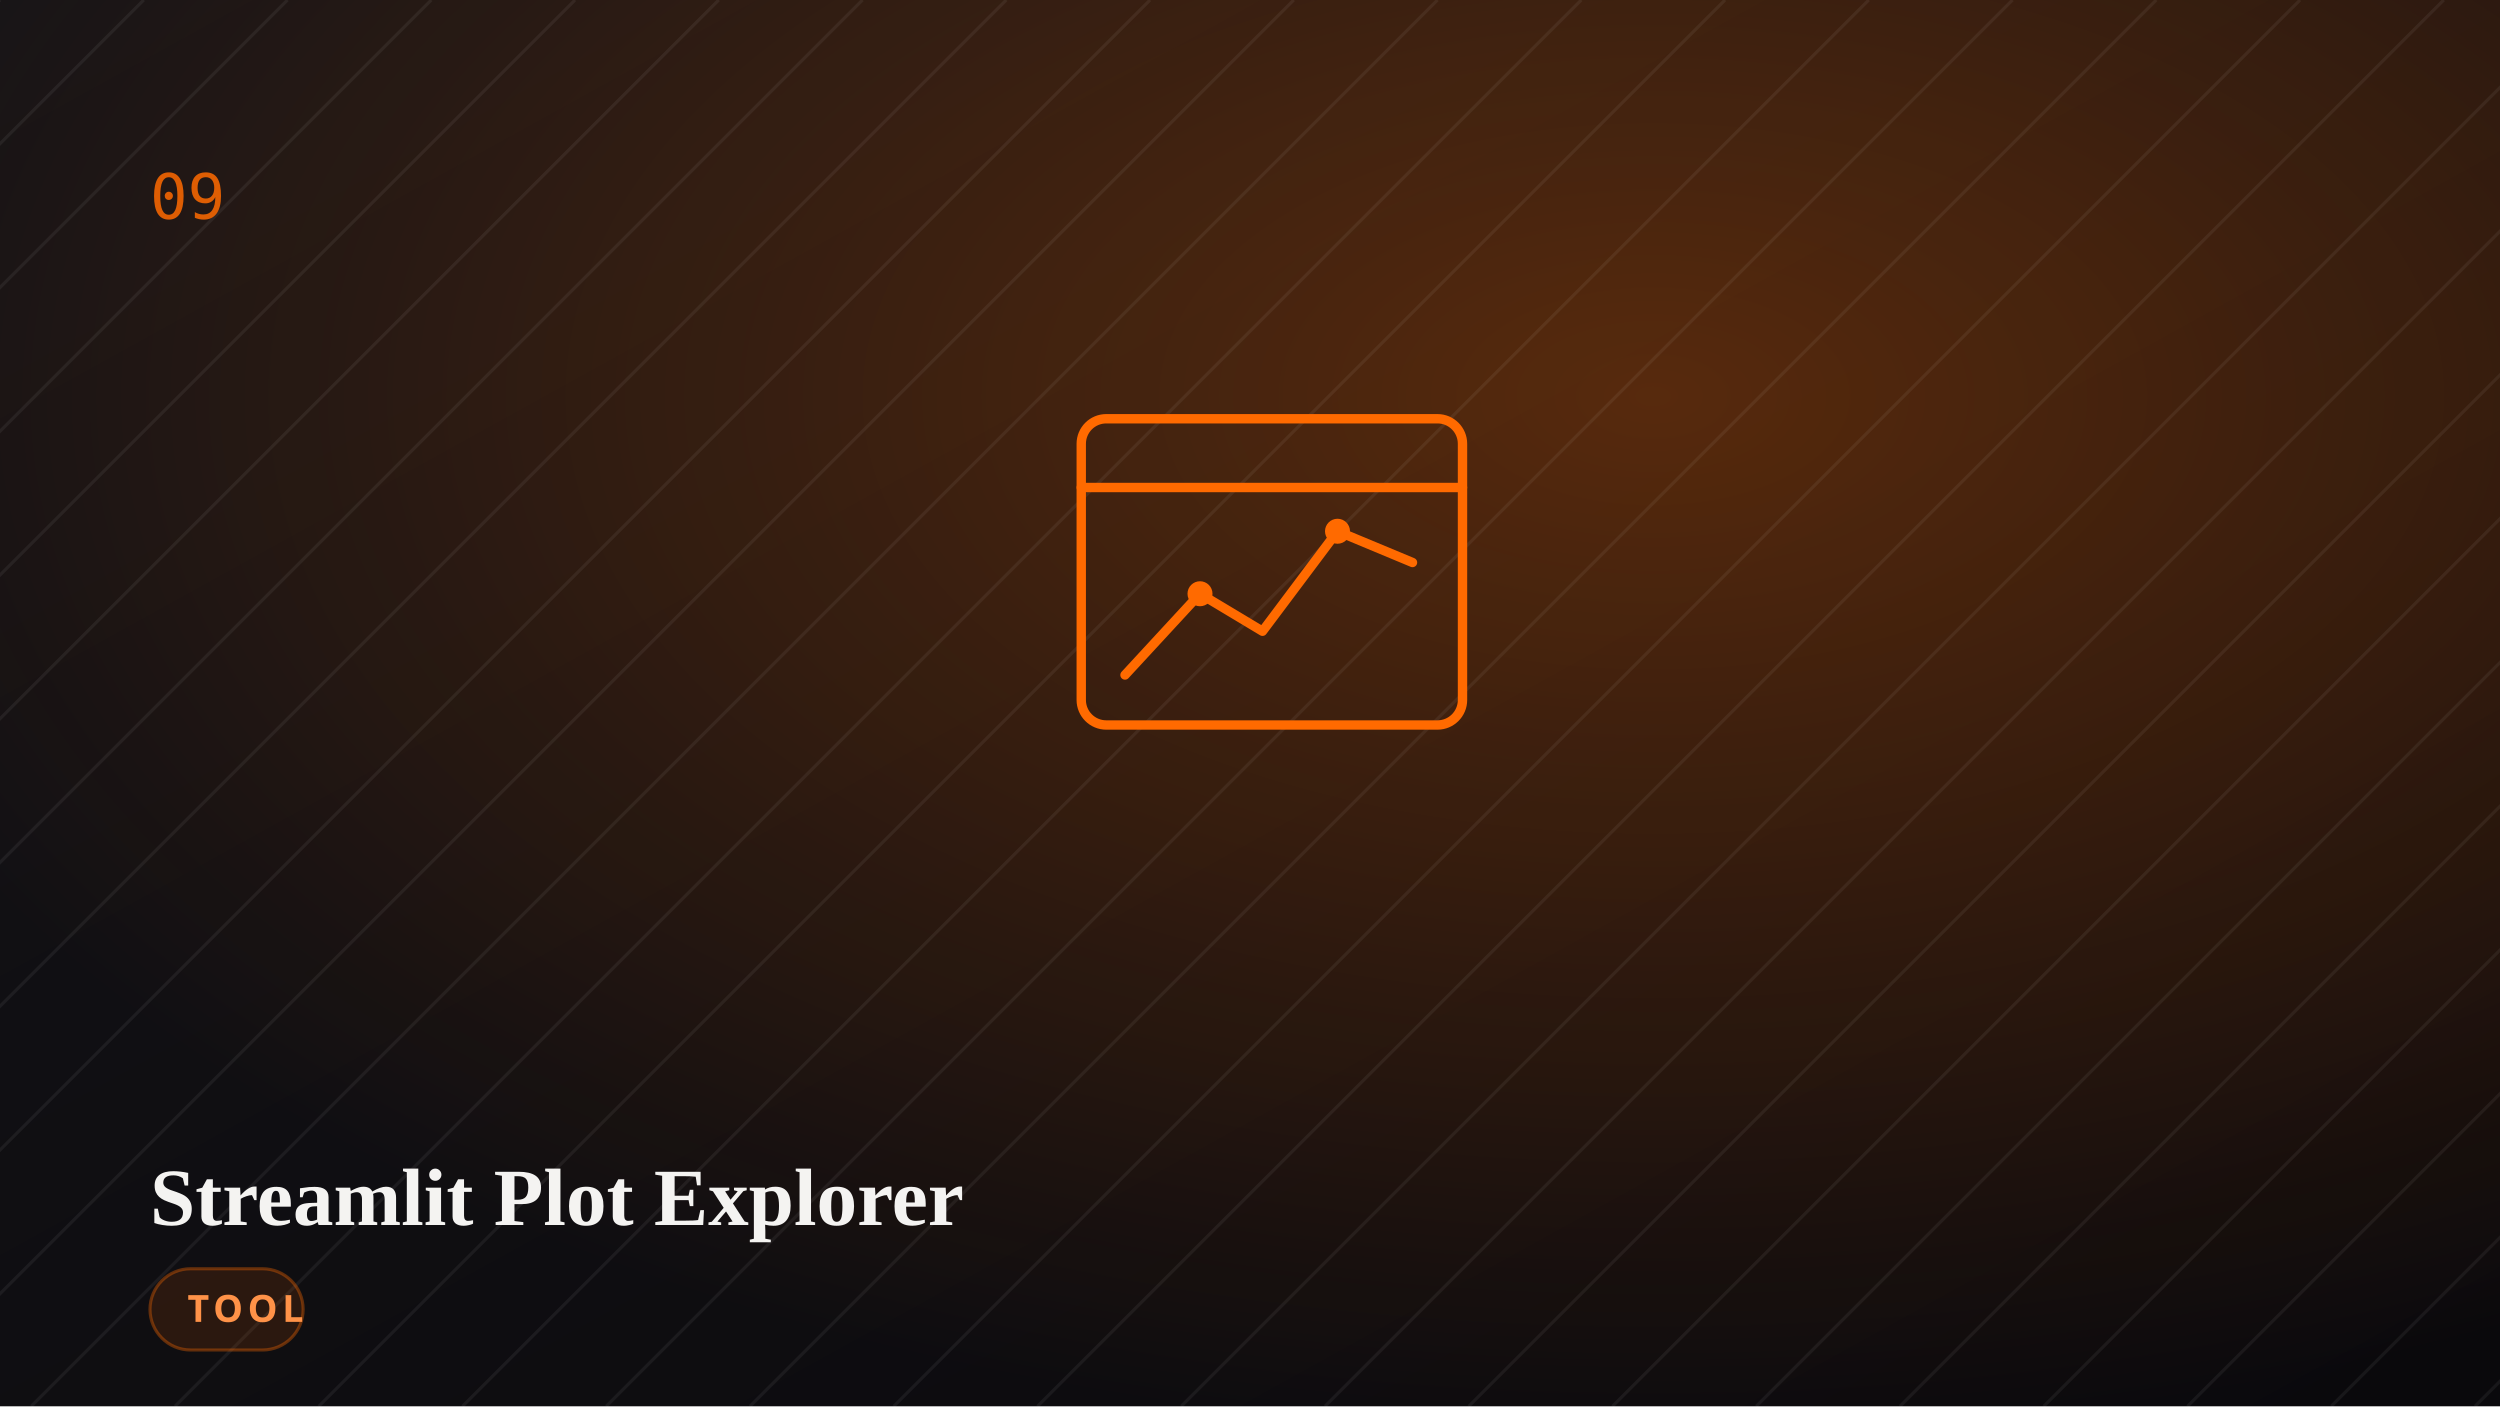
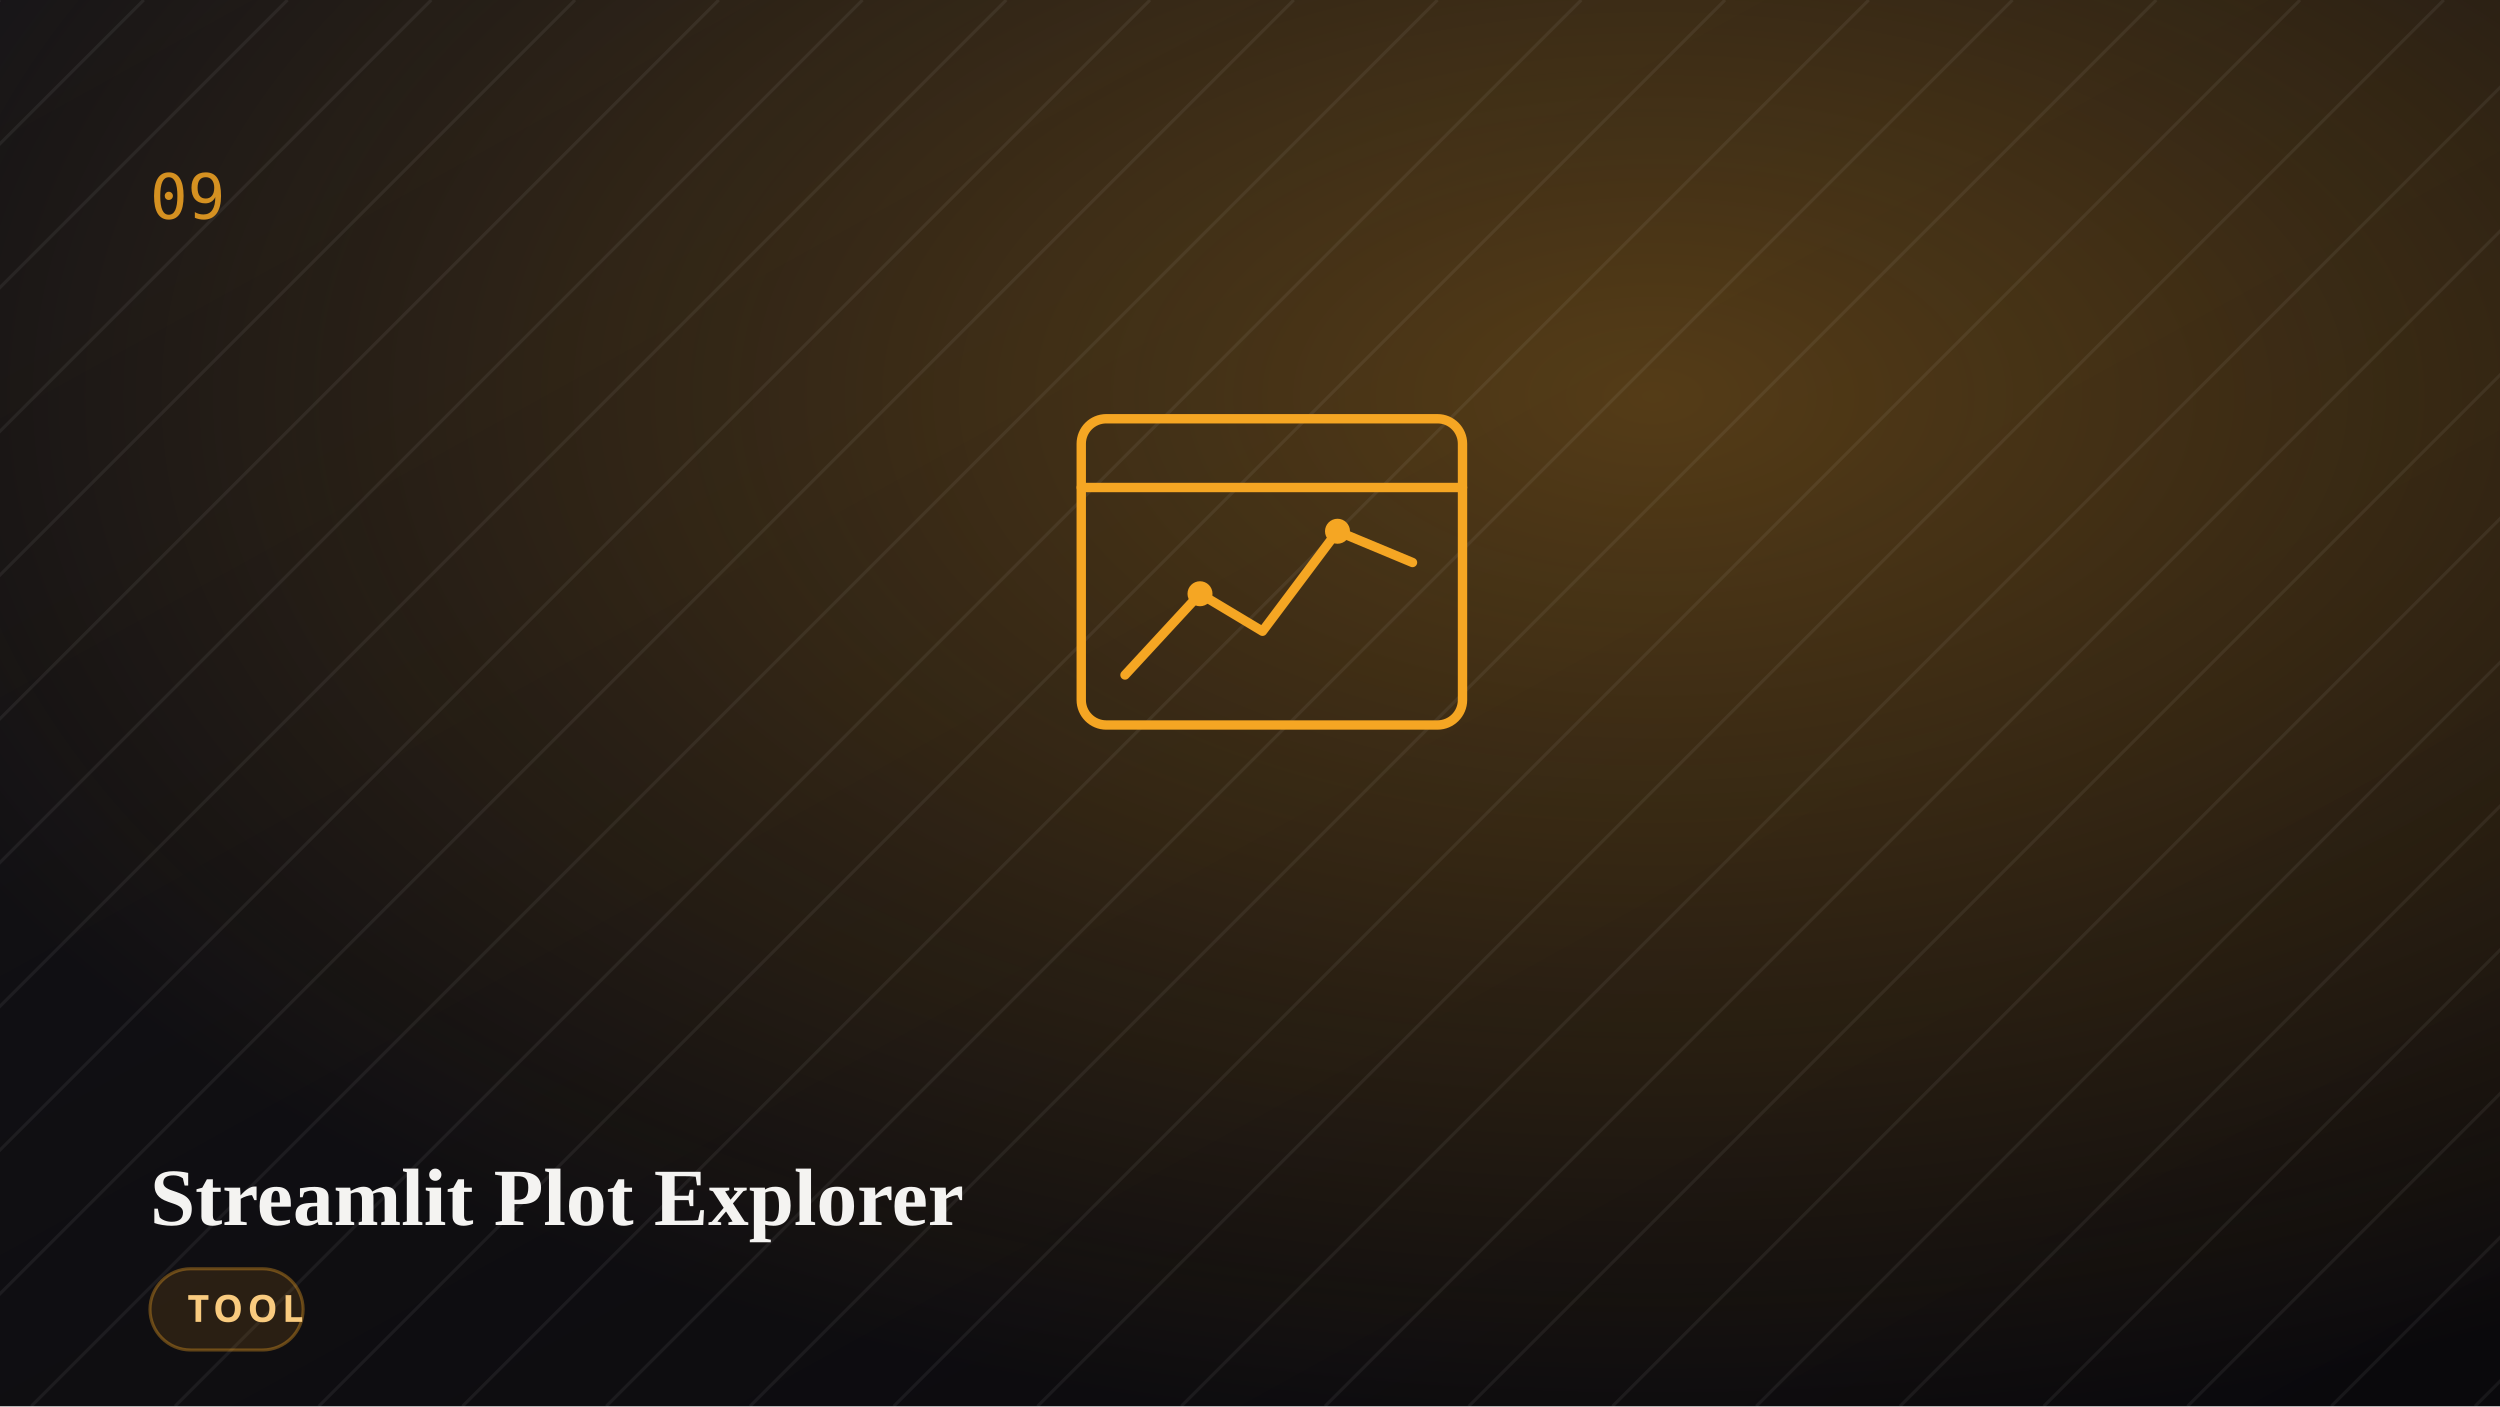
<svg xmlns="http://www.w3.org/2000/svg" width="800" height="450" viewBox="0 0 800 450" role="img" aria-label="Streamlit Plot Explorer">
  <defs>
    <linearGradient id="bg" x1="0" y1="0" x2="1" y2="1">
      <stop offset="0" stop-color="#141317" />
      <stop offset="1" stop-color="#0a090c" />
    </linearGradient>
    <radialGradient id="glow" cx="0.66" cy="0.28" r="0.75">
-       <stop offset="0" stop-color="#ff6a00" stop-opacity="0.30" />
-       <stop offset="1" stop-color="#ff6a00" stop-opacity="0" />
+       <stop offset="0" stop-color="#f5a623" stop-opacity="0.30" />
+       <stop offset="1" stop-color="#f5a623" stop-opacity="0" />
    </radialGradient>
  </defs>
  <rect width="800" height="450" fill="url(#bg)" />
  <rect width="800" height="450" fill="url(#glow)" />
  <g opacity="0.06" stroke="#ffffff" stroke-width="1">
    <line x1="0" y1="0" x2="-450" y2="450" />
    <line x1="46" y1="0" x2="-404" y2="450" />
    <line x1="92" y1="0" x2="-358" y2="450" />
    <line x1="138" y1="0" x2="-312" y2="450" />
    <line x1="184" y1="0" x2="-266" y2="450" />
    <line x1="230" y1="0" x2="-220" y2="450" />
    <line x1="276" y1="0" x2="-174" y2="450" />
    <line x1="322" y1="0" x2="-128" y2="450" />
    <line x1="368" y1="0" x2="-82" y2="450" />
    <line x1="414" y1="0" x2="-36" y2="450" />
    <line x1="460" y1="0" x2="10" y2="450" />
    <line x1="506" y1="0" x2="56" y2="450" />
    <line x1="552" y1="0" x2="102" y2="450" />
    <line x1="598" y1="0" x2="148" y2="450" />
    <line x1="644" y1="0" x2="194" y2="450" />
    <line x1="690" y1="0" x2="240" y2="450" />
    <line x1="736" y1="0" x2="286" y2="450" />
    <line x1="782" y1="0" x2="332" y2="450" />
    <line x1="828" y1="0" x2="378" y2="450" />
    <line x1="874" y1="0" x2="424" y2="450" />
    <line x1="920" y1="0" x2="470" y2="450" />
    <line x1="966" y1="0" x2="516" y2="450" />
    <line x1="1012" y1="0" x2="562" y2="450" />
    <line x1="1058" y1="0" x2="608" y2="450" />
    <line x1="1104" y1="0" x2="654" y2="450" />
    <line x1="1150" y1="0" x2="700" y2="450" />
    <line x1="1196" y1="0" x2="746" y2="450" />
    <line x1="1242" y1="0" x2="792" y2="450" />
    <line x1="1288" y1="0" x2="838" y2="450" />
  </g>
-   <text x="48" y="70" font-family="'SF Mono',ui-monospace,Menlo,monospace" font-size="20" fill="#ff6a00" opacity="0.85">09</text>
+   <text x="48" y="70" font-family="'SF Mono',ui-monospace,Menlo,monospace" font-size="20" fill="#f5a623" opacity="0.85">09</text>
  <g transform="translate(0,-6)">
-     <g fill="none" stroke="#ff6a00" stroke-width="3" stroke-linecap="round" stroke-linejoin="round">
+     <g fill="none" stroke="#f5a623" stroke-width="3" stroke-linecap="round" stroke-linejoin="round">
      <rect x="346" y="140" width="122" height="98" rx="8" />
      <line x1="346" y1="162" x2="468" y2="162" />
      <polyline points="360,222 384,196 404,208 428,176 452,186" />
-       <circle cx="384" cy="196" r="4" fill="#ff6a00" stroke="none" />
-       <circle cx="428" cy="176" r="4" fill="#ff6a00" stroke="none" />
+       <circle cx="384" cy="196" r="4" fill="#f5a623" stroke="none" />
+       <circle cx="428" cy="176" r="4" fill="#f5a623" stroke="none" />
    </g>
  </g>
  <text x="48" y="392" font-family="Georgia,'Times New Roman',serif" font-weight="700" font-size="26" fill="#f4f3f1">Streamlit Plot Explorer</text>
-   <rect x="48" y="406" width="49" height="26" rx="13" fill="#ff6a00" fill-opacity="0.12" stroke="#ff6a00" stroke-opacity="0.35" />
-   <text x="60" y="423" font-family="ui-sans-serif,system-ui,sans-serif" font-weight="600" font-size="12" letter-spacing="1.5" fill="#ff9248">TOOL</text>
+   <rect x="48" y="406" width="49" height="26" rx="13" fill="#f5a623" fill-opacity="0.12" stroke="#f5a623" stroke-opacity="0.35" />
+   <text x="60" y="423" font-family="ui-sans-serif,system-ui,sans-serif" font-weight="600" font-size="12" letter-spacing="1.5" fill="#f9cb7f">TOOL</text>
</svg>
